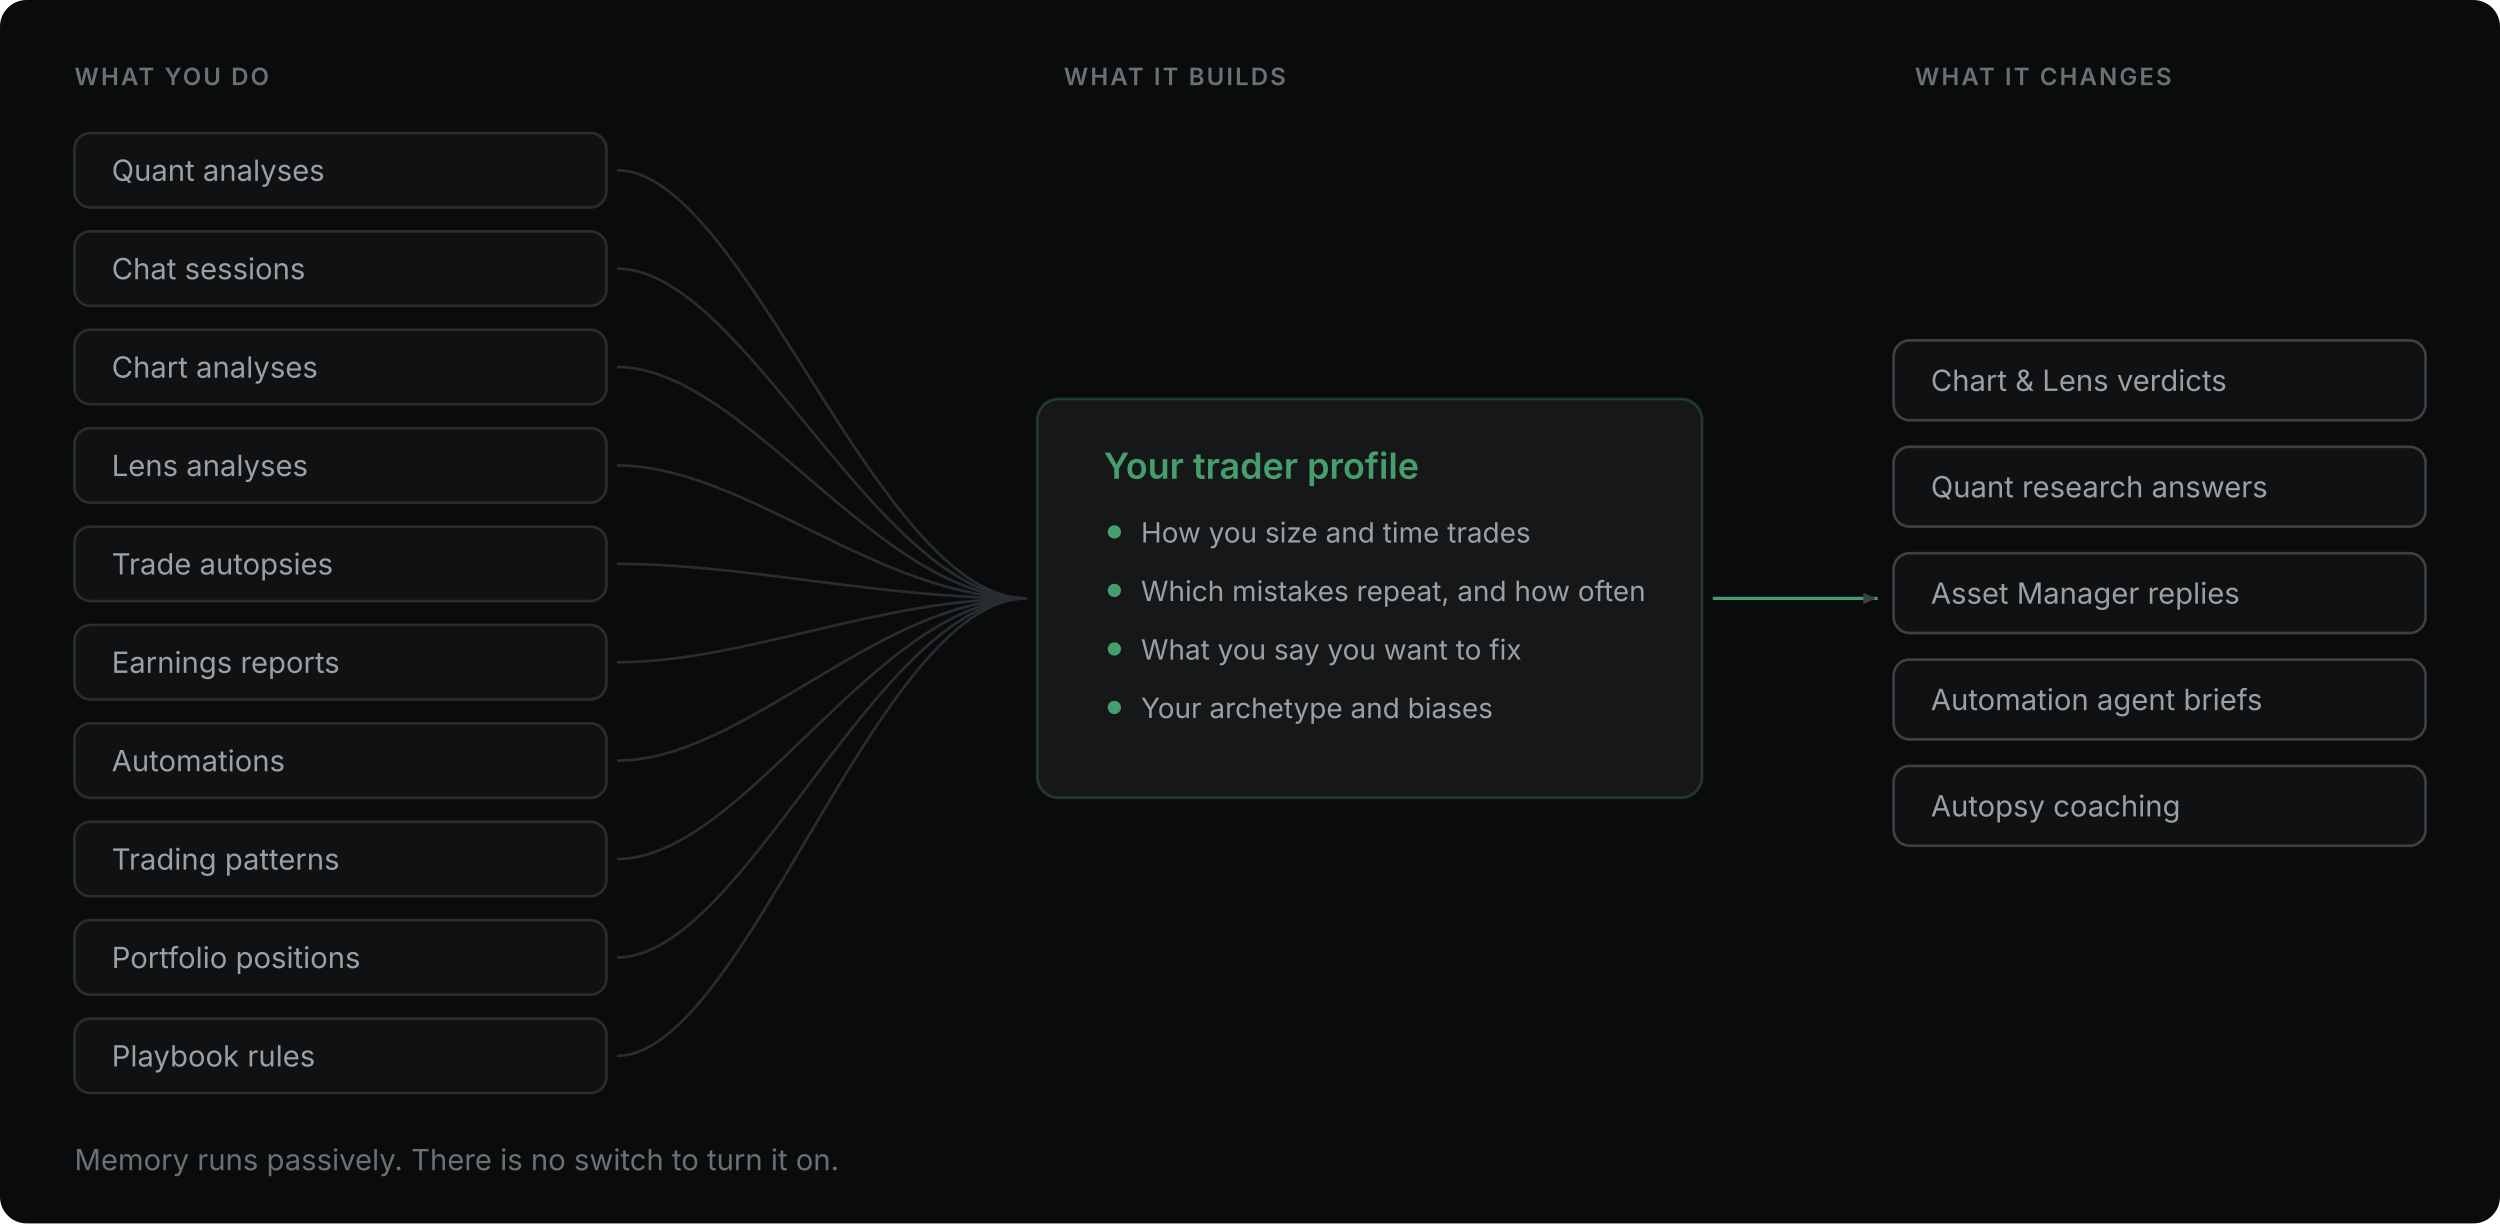
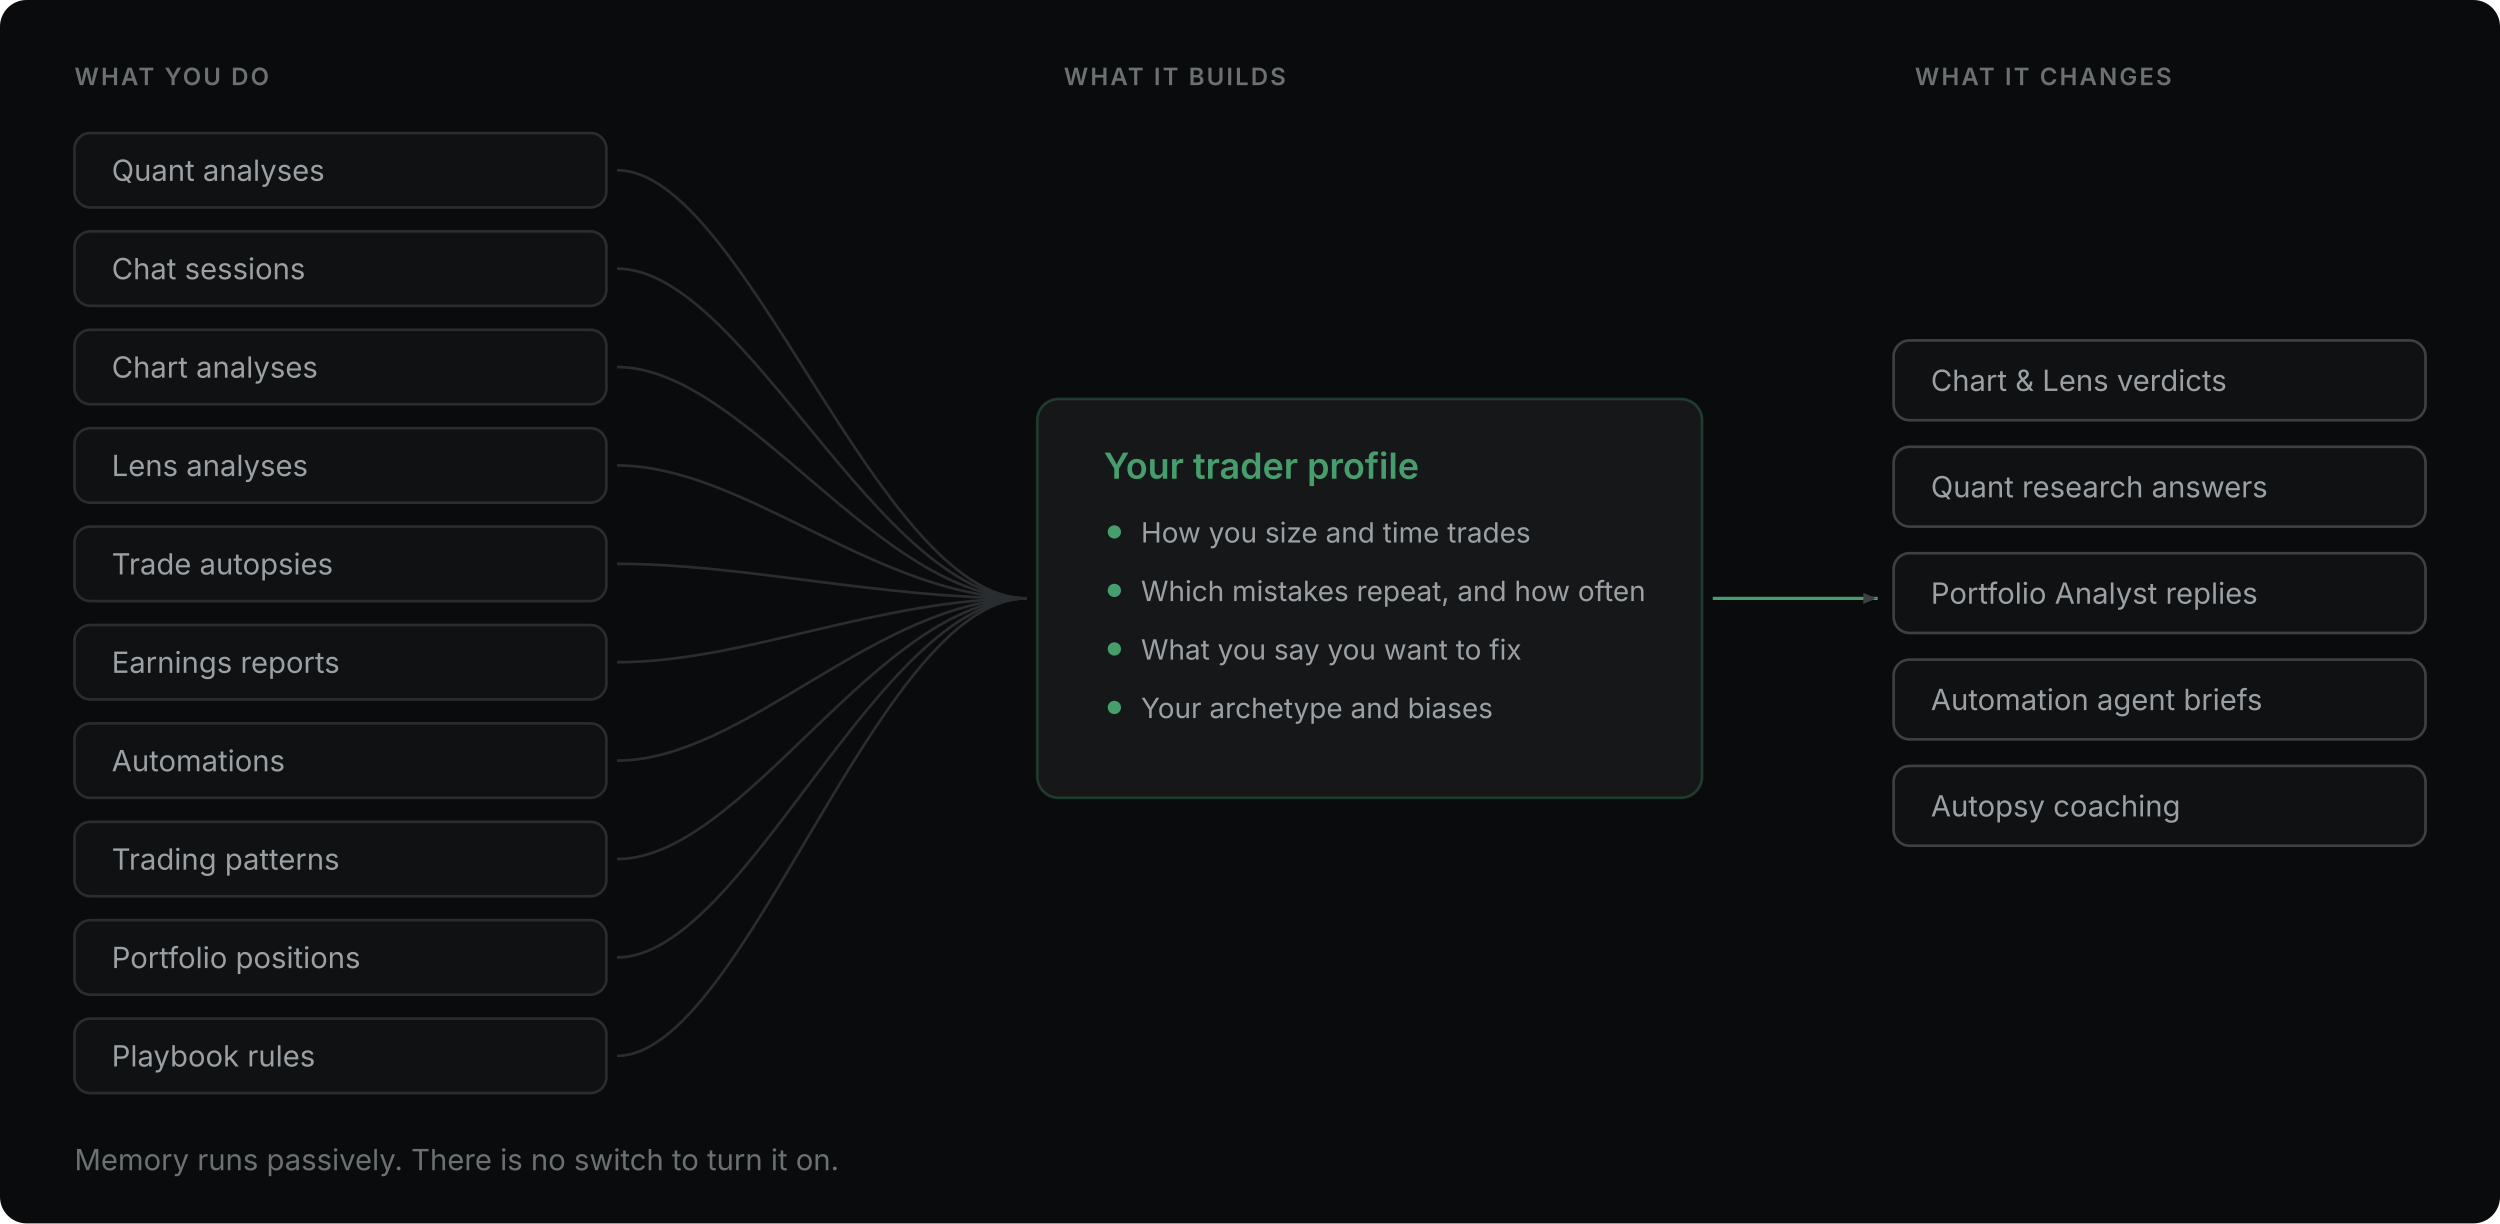
<svg xmlns="http://www.w3.org/2000/svg" width="940" height="460" viewBox="0 0 940 460" role="img" aria-labelledby="memorysources-t memorysources-d" font-family="'Inter', system-ui, -apple-system, sans-serif">
  <defs>
    <marker id="memorysources-arrow" viewBox="0 0 10 10" refX="9" refY="5" markerWidth="5" markerHeight="5" orient="auto-start-reverse">
      <path d="M0,1.5 L8,5 L0,8.5 z" fill="#3d4144" />
    </marker>
  </defs>
  <rect width="940" height="460" rx="10" fill="#0a0b0c" />
  <text x="28" y="32" fill="#6b7073" font-size="9" font-family="'Inter', system-ui, -apple-system, sans-serif" font-weight="600" text-anchor="start" letter-spacing="0.8">WHAT YOU DO</text>
  <text x="400" y="32" fill="#6b7073" font-size="9" font-family="'Inter', system-ui, -apple-system, sans-serif" font-weight="600" text-anchor="start" letter-spacing="0.8">WHAT IT BUILDS</text>
  <text x="720" y="32" fill="#6b7073" font-size="9" font-family="'Inter', system-ui, -apple-system, sans-serif" font-weight="600" text-anchor="start" letter-spacing="0.8">WHAT IT CHANGES</text>
  <rect x="28" y="50" width="200" height="28" rx="6" fill="#101113" stroke="#2a2d2f" stroke-width="1" />
  <text x="42" y="68" fill="#9aa0a3" font-size="11" font-family="'Inter', system-ui, -apple-system, sans-serif" font-weight="400" text-anchor="start">Quant analyses</text>
  <path d="M232,64 C280,64 330,225 386,225" fill="none" stroke="#2a2d2f" stroke-width="1" />
  <rect x="28" y="87" width="200" height="28" rx="6" fill="#101113" stroke="#2a2d2f" stroke-width="1" />
  <text x="42" y="105" fill="#9aa0a3" font-size="11" font-family="'Inter', system-ui, -apple-system, sans-serif" font-weight="400" text-anchor="start">Chat sessions</text>
  <path d="M232,101 C280,101 330,225 386,225" fill="none" stroke="#2a2d2f" stroke-width="1" />
  <rect x="28" y="124" width="200" height="28" rx="6" fill="#101113" stroke="#2a2d2f" stroke-width="1" />
  <text x="42" y="142" fill="#9aa0a3" font-size="11" font-family="'Inter', system-ui, -apple-system, sans-serif" font-weight="400" text-anchor="start">Chart analyses</text>
  <path d="M232,138 C280,138 330,225 386,225" fill="none" stroke="#2a2d2f" stroke-width="1" />
  <rect x="28" y="161" width="200" height="28" rx="6" fill="#101113" stroke="#2a2d2f" stroke-width="1" />
  <text x="42" y="179" fill="#9aa0a3" font-size="11" font-family="'Inter', system-ui, -apple-system, sans-serif" font-weight="400" text-anchor="start">Lens analyses</text>
  <path d="M232,175 C280,175 330,225 386,225" fill="none" stroke="#2a2d2f" stroke-width="1" />
  <rect x="28" y="198" width="200" height="28" rx="6" fill="#101113" stroke="#2a2d2f" stroke-width="1" />
  <text x="42" y="216" fill="#9aa0a3" font-size="11" font-family="'Inter', system-ui, -apple-system, sans-serif" font-weight="400" text-anchor="start">Trade autopsies</text>
  <path d="M232,212 C280,212 330,225 386,225" fill="none" stroke="#2a2d2f" stroke-width="1" />
  <rect x="28" y="235" width="200" height="28" rx="6" fill="#101113" stroke="#2a2d2f" stroke-width="1" />
  <text x="42" y="253" fill="#9aa0a3" font-size="11" font-family="'Inter', system-ui, -apple-system, sans-serif" font-weight="400" text-anchor="start">Earnings reports</text>
  <path d="M232,249 C280,249 330,225 386,225" fill="none" stroke="#2a2d2f" stroke-width="1" />
  <rect x="28" y="272" width="200" height="28" rx="6" fill="#101113" stroke="#2a2d2f" stroke-width="1" />
  <text x="42" y="290" fill="#9aa0a3" font-size="11" font-family="'Inter', system-ui, -apple-system, sans-serif" font-weight="400" text-anchor="start">Automations</text>
  <path d="M232,286 C280,286 330,225 386,225" fill="none" stroke="#2a2d2f" stroke-width="1" />
  <rect x="28" y="309" width="200" height="28" rx="6" fill="#101113" stroke="#2a2d2f" stroke-width="1" />
  <text x="42" y="327" fill="#9aa0a3" font-size="11" font-family="'Inter', system-ui, -apple-system, sans-serif" font-weight="400" text-anchor="start">Trading patterns</text>
  <path d="M232,323 C280,323 330,225 386,225" fill="none" stroke="#2a2d2f" stroke-width="1" />
  <rect x="28" y="346" width="200" height="28" rx="6" fill="#101113" stroke="#2a2d2f" stroke-width="1" />
  <text x="42" y="364" fill="#9aa0a3" font-size="11" font-family="'Inter', system-ui, -apple-system, sans-serif" font-weight="400" text-anchor="start">Portfolio positions</text>
  <path d="M232,360 C280,360 330,225 386,225" fill="none" stroke="#2a2d2f" stroke-width="1" />
  <rect x="28" y="383" width="200" height="28" rx="6" fill="#101113" stroke="#2a2d2f" stroke-width="1" />
  <text x="42" y="401" fill="#9aa0a3" font-size="11" font-family="'Inter', system-ui, -apple-system, sans-serif" font-weight="400" text-anchor="start">Playbook rules</text>
  <path d="M232,397 C280,397 330,225 386,225" fill="none" stroke="#2a2d2f" stroke-width="1" />
  <rect x="390" y="150" width="250" height="150" rx="8" fill="#161719" stroke="rgba(69,158,107,0.30)" stroke-width="1" />
  <text x="415" y="180" fill="#459e6b" font-size="13.5" font-family="'Space Grotesk', 'Inter', system-ui, sans-serif" font-weight="600" text-anchor="start">Your trader profile</text>
  <circle cx="419" cy="200" r="2.5" fill="#459e6b" />
  <text x="429" y="204" fill="#9aa0a3" font-size="10.5" font-family="'Inter', system-ui, -apple-system, sans-serif" font-weight="400" text-anchor="start">How you size and time trades</text>
  <circle cx="419" cy="222" r="2.5" fill="#459e6b" />
  <text x="429" y="226" fill="#9aa0a3" font-size="10.5" font-family="'Inter', system-ui, -apple-system, sans-serif" font-weight="400" text-anchor="start">Which mistakes repeat, and how often</text>
  <circle cx="419" cy="244" r="2.5" fill="#459e6b" />
  <text x="429" y="248" fill="#9aa0a3" font-size="10.5" font-family="'Inter', system-ui, -apple-system, sans-serif" font-weight="400" text-anchor="start">What you say you want to fix</text>
  <circle cx="419" cy="266" r="2.5" fill="#459e6b" />
  <text x="429" y="270" fill="#9aa0a3" font-size="10.5" font-family="'Inter', system-ui, -apple-system, sans-serif" font-weight="400" text-anchor="start">Your archetype and biases</text>
  <line x1="644" y1="225" x2="706" y2="225" stroke="#459e6b" stroke-width="1.2" marker-end="url(#memorysources-arrow)" />
  <rect x="712" y="128" width="200" height="30" rx="6" fill="#101113" stroke="#3d4144" stroke-width="1" />
  <text x="726" y="147" fill="#9aa0a3" font-size="11" font-family="'Inter', system-ui, -apple-system, sans-serif" font-weight="400" text-anchor="start">Chart &amp; Lens verdicts</text>
  <rect x="712" y="168" width="200" height="30" rx="6" fill="#101113" stroke="#3d4144" stroke-width="1" />
  <text x="726" y="187" fill="#9aa0a3" font-size="11" font-family="'Inter', system-ui, -apple-system, sans-serif" font-weight="400" text-anchor="start">Quant research answers</text>
  <rect x="712" y="208" width="200" height="30" rx="6" fill="#101113" stroke="#3d4144" stroke-width="1" />
-   <text x="726" y="227" fill="#9aa0a3" font-size="11" font-family="'Inter', system-ui, -apple-system, sans-serif" font-weight="400" text-anchor="start">Asset Manager replies</text>
+   <text x="726" y="227" fill="#9aa0a3" font-size="11" font-family="'Inter', system-ui, -apple-system, sans-serif" font-weight="400" text-anchor="start">Portfolio Analyst replies</text>
  <rect x="712" y="248" width="200" height="30" rx="6" fill="#101113" stroke="#3d4144" stroke-width="1" />
  <text x="726" y="267" fill="#9aa0a3" font-size="11" font-family="'Inter', system-ui, -apple-system, sans-serif" font-weight="400" text-anchor="start">Automation agent briefs</text>
  <rect x="712" y="288" width="200" height="30" rx="6" fill="#101113" stroke="#3d4144" stroke-width="1" />
  <text x="726" y="307" fill="#9aa0a3" font-size="11" font-family="'Inter', system-ui, -apple-system, sans-serif" font-weight="400" text-anchor="start">Autopsy coaching</text>
  <rect x="28" y="424" width="884" height="24" rx="6" fill="none" stroke="none" stroke-width="0" />
  <text x="28" y="440" fill="#6b7073" font-size="11" font-family="'Inter', system-ui, -apple-system, sans-serif" font-weight="400" text-anchor="start">Memory runs passively. There is no switch to turn it on.</text>
</svg>
